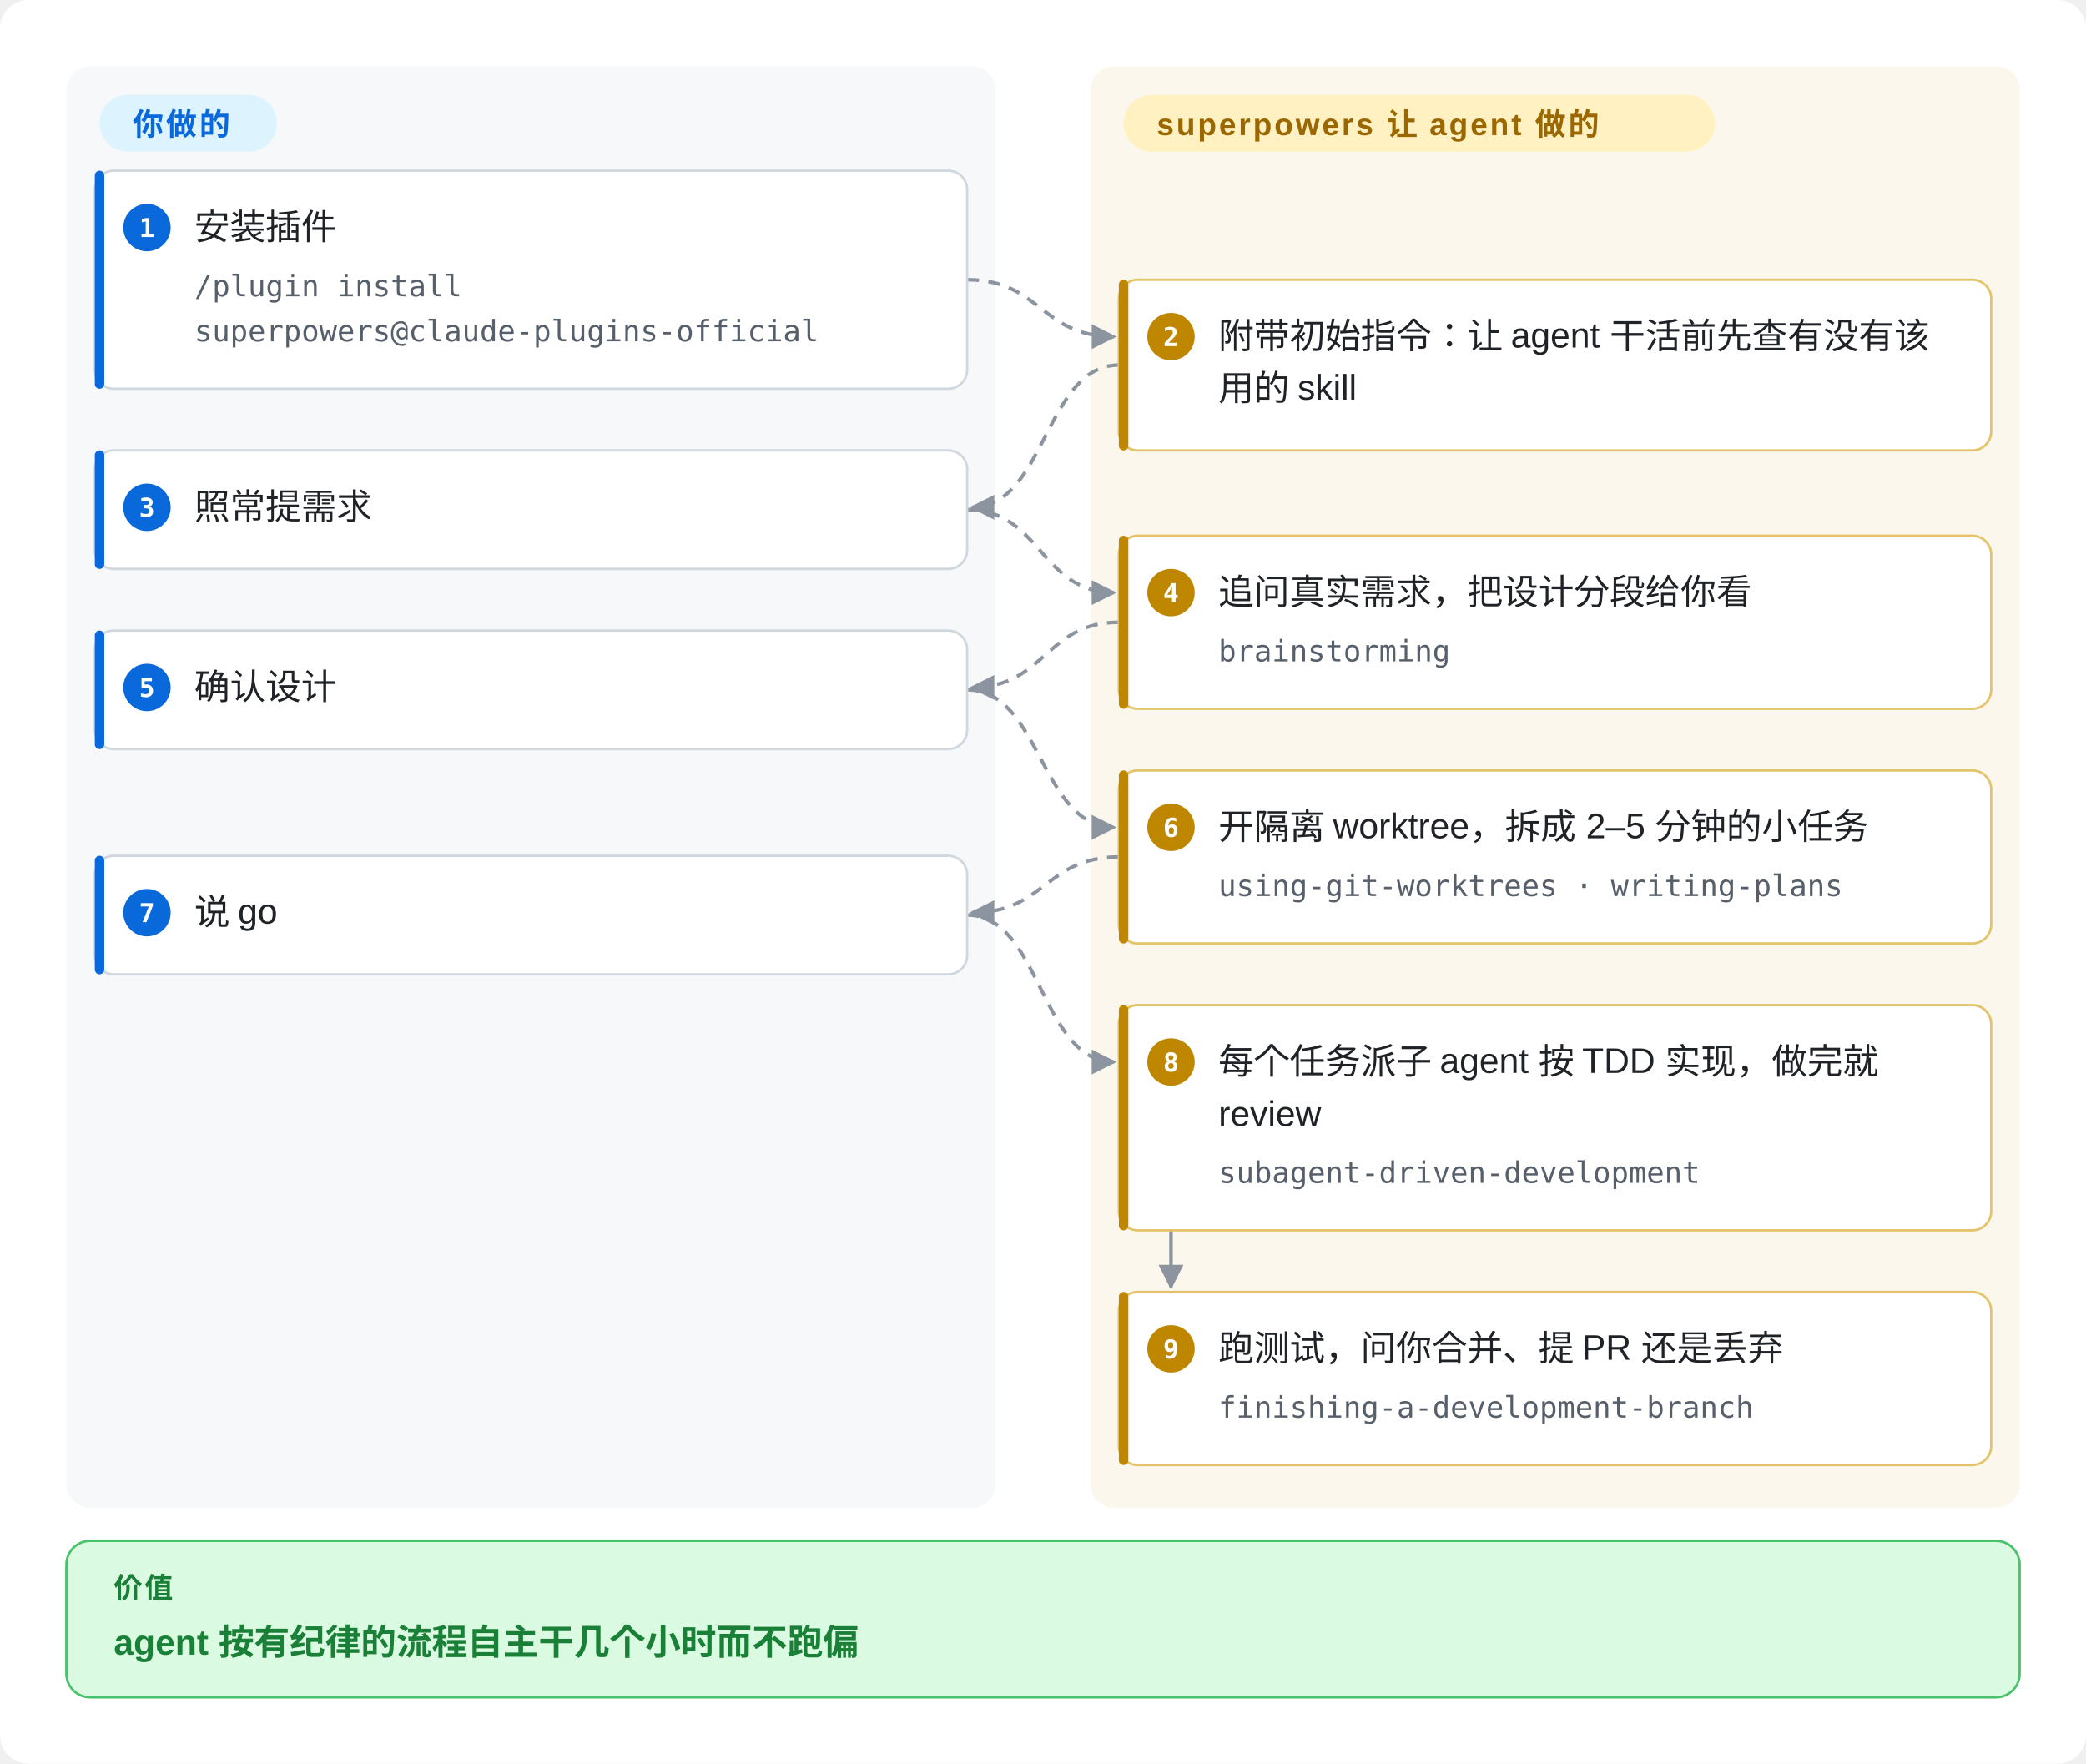
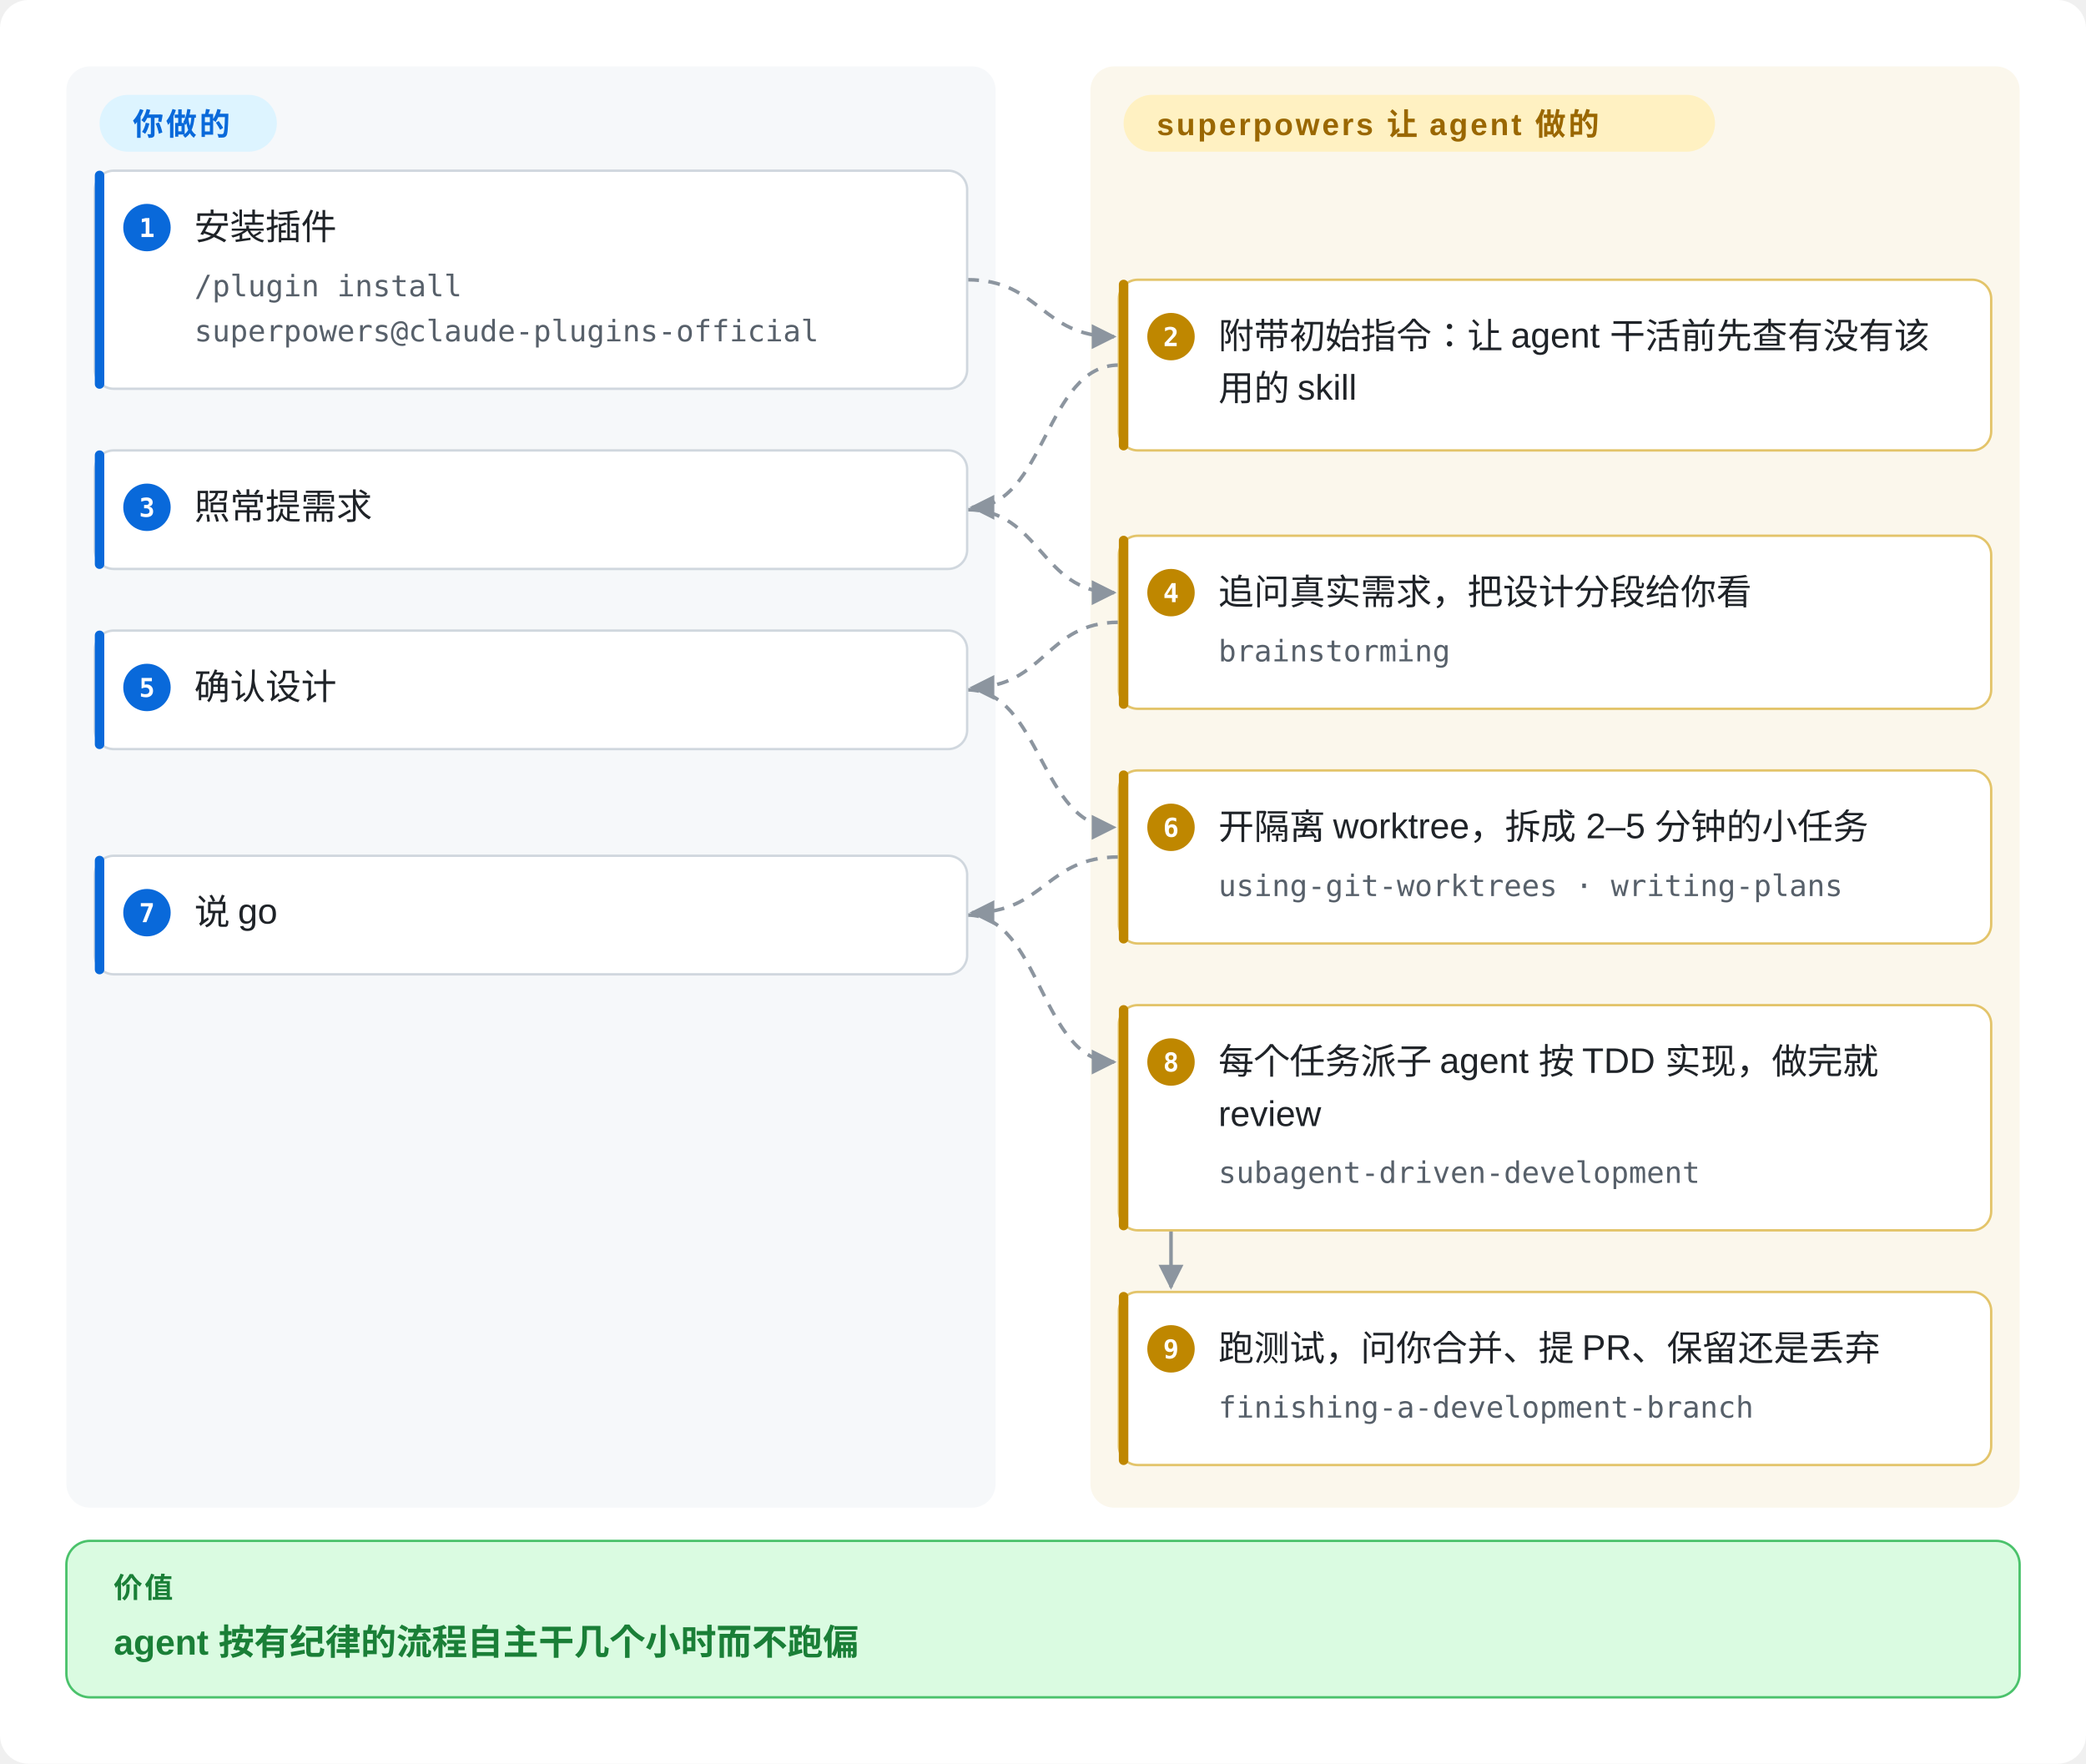
<svg xmlns="http://www.w3.org/2000/svg" width="880" height="744" viewBox="0 0 880 744" role="img">
  <style>
.bg{fill:#ffffff}.lane{fill:#f6f8fa}.laneT{fill:#fbf7ec}
.hdr{font:600 13px 'PingFang SC','Hiragino Sans GB','Microsoft YaHei','Helvetica Neue',Arial,sans-serif;letter-spacing:.08em}
.hY{fill:#0969da}.hT{fill:#9a6700}
.pillY{fill:#ddf4ff}.pillT{fill:#fff1c2}
.card{fill:#ffffff;stroke:#d0d7de;stroke-width:1}
.cardT{fill:#ffffff;stroke:#e3c46a;stroke-width:1}
.accY{fill:#0969da}.accT{fill:#bf8700}
.t{font:500 15px 'PingFang SC','Hiragino Sans GB','Microsoft YaHei','Helvetica Neue',Arial,sans-serif;fill:#1f2328}
.c{font:12.5px 'SF Mono',Menlo,Consolas,monospace;fill:#57606a}
.num{font:700 11px 'SF Mono',Menlo,Consolas,monospace;fill:#ffffff}
.edge{stroke:#8c959f;stroke-width:1.5;fill:none}
.hand{stroke:#8c959f;stroke-width:1.5;fill:none;stroke-dasharray:5 4}
.ah{fill:#8c959f}
.val{fill:#dafbe1;stroke:#4ac26b;stroke-width:1}
.valK{font:700 12px 'PingFang SC','Hiragino Sans GB','Microsoft YaHei','Helvetica Neue',Arial,sans-serif;fill:#1a7f37;letter-spacing:.08em}
.valT{font:600 15px 'PingFang SC','Hiragino Sans GB','Microsoft YaHei','Helvetica Neue',Arial,sans-serif;fill:#1a7f37}
@media (prefers-color-scheme: dark){
.bg{fill:#0d1117}.lane{fill:#161b22}.laneT{fill:#1c1a14}
.hY{fill:#58a6ff}.hT{fill:#d4a72c}.pillY{fill:#0c2d6b}.pillT{fill:#3b2e0a}
.card{fill:#0d1117;stroke:#30363d}.cardT{fill:#0d1117;stroke:#6e5a1f}
.accY{fill:#1f6feb}.accT{fill:#9e6a03}
.t{fill:#e6edf3}.c{fill:#8b949e}
.edge,.hand{stroke:#6e7681}.ah{fill:#6e7681}
.val{fill:#0f2d1a;stroke:#2ea043}.valK,.valT{fill:#3fb950}
}
</style>
  <defs>
    <marker id="a" viewBox="0 0 10 10" refX="9" refY="5" markerWidth="7" markerHeight="7" orient="auto-start-reverse">
      <path class="ah" d="M0,0 L10,5 L0,10 z" />
    </marker>
  </defs>
  <rect class="bg" width="880" height="744" rx="12" />
  <rect class="lane" x="28" y="28" width="392" height="608" rx="10" />
  <rect class="pillY" x="42" y="40" width="74.8" height="24" rx="12" />
  <text class="hdr hY" x="56" y="57">你做的</text>
  <rect class="laneT" x="460" y="28" width="392" height="608" rx="10" />
  <rect class="pillT" x="474" y="40" width="249.5" height="24" rx="12" />
  <text class="hdr hT" x="488" y="57">superpowers 让 agent 做的</text>
  <path class="hand" d="M408,118.0 C439.0,118.0 439.0,142 470,142" marker-end="url(#a)" />
  <path class="hand" d="M472,154.0 C441.0,154.0 441.0,214 410,214" marker-end="url(#a)" />
  <path class="hand" d="M408,215.0 C439.0,215.0 439.0,250 470,250" marker-end="url(#a)" />
  <path class="hand" d="M472,262.5 C441.0,262.5 441.0,290 410,290" marker-end="url(#a)" />
  <path class="hand" d="M408,291.0 C439.0,291.0 439.0,349 470,349" marker-end="url(#a)" />
  <path class="hand" d="M472,361.5 C441.0,361.5 441.0,385 410,385" marker-end="url(#a)" />
  <path class="hand" d="M408,386.0 C439.0,386.0 439.0,448 470,448" marker-end="url(#a)" />
  <path class="edge" d="M494,519 L494,543" marker-end="url(#a)" />
  <rect class="card" x="40" y="72" width="368" height="92" rx="8" />
  <rect class="accY" x="40" y="72" width="4" height="92" rx="2" />
  <circle class="accY" cx="62" cy="96" r="10" />
  <text class="num" x="62" y="100" text-anchor="middle">1</text>
  <text class="t" x="82" y="101">安装插件</text>
  <text class="c" x="82" y="125">/plugin install</text>
  <text class="c" x="82" y="144">superpowers@claude-plugins-official</text>
  <rect class="cardT" x="472" y="118" width="368" height="72" rx="8" />
  <rect class="accT" x="472" y="118" width="4" height="72" rx="2" />
  <circle class="accT" cx="494" cy="142" r="10" />
  <text class="num" x="494" y="146" text-anchor="middle">2</text>
  <text class="t" x="514" y="147">附带初始指令：让 agent 干活前先查有没有该</text>
  <text class="t" x="514" y="169">用的 skill</text>
  <rect class="card" x="40" y="190" width="368" height="50" rx="8" />
  <rect class="accY" x="40" y="190" width="4" height="50" rx="2" />
  <circle class="accY" cx="62" cy="214" r="10" />
  <text class="num" x="62" y="218" text-anchor="middle">3</text>
  <text class="t" x="82" y="219">照常提需求</text>
  <rect class="cardT" x="472" y="226" width="368" height="73" rx="8" />
  <rect class="accT" x="472" y="226" width="4" height="73" rx="2" />
  <circle class="accT" cx="494" cy="250" r="10" />
  <text class="num" x="494" y="254" text-anchor="middle">4</text>
  <text class="t" x="514" y="255">追问真实需求，把设计分段给你看</text>
  <text class="c" x="514" y="279">brainstorming</text>
  <rect class="card" x="40" y="266" width="368" height="50" rx="8" />
  <rect class="accY" x="40" y="266" width="4" height="50" rx="2" />
  <circle class="accY" cx="62" cy="290" r="10" />
  <text class="num" x="62" y="294" text-anchor="middle">5</text>
  <text class="t" x="82" y="295">确认设计</text>
  <rect class="cardT" x="472" y="325" width="368" height="73" rx="8" />
  <rect class="accT" x="472" y="325" width="4" height="73" rx="2" />
  <circle class="accT" cx="494" cy="349" r="10" />
  <text class="num" x="494" y="353" text-anchor="middle">6</text>
  <text class="t" x="514" y="354">开隔离 worktree，拆成 2–5 分钟的小任务</text>
  <text class="c" x="514" y="378">using-git-worktrees · writing-plans</text>
  <rect class="card" x="40" y="361" width="368" height="50" rx="8" />
  <rect class="accY" x="40" y="361" width="4" height="50" rx="2" />
  <circle class="accY" cx="62" cy="385" r="10" />
  <text class="num" x="62" y="389" text-anchor="middle">7</text>
  <text class="t" x="82" y="390">说 go</text>
  <rect class="cardT" x="472" y="424" width="368" height="95" rx="8" />
  <rect class="accT" x="472" y="424" width="4" height="95" rx="2" />
  <circle class="accT" cx="494" cy="448" r="10" />
  <text class="num" x="494" y="452" text-anchor="middle">8</text>
  <text class="t" x="514" y="453">每个任务派子 agent 按 TDD 实现，做完就</text>
  <text class="t" x="514" y="475">review</text>
  <text class="c" x="514" y="499">subagent-driven-development</text>
  <rect class="cardT" x="472" y="545" width="368" height="73" rx="8" />
  <rect class="accT" x="472" y="545" width="4" height="73" rx="2" />
  <circle class="accT" cx="494" cy="569" r="10" />
  <text class="num" x="494" y="573" text-anchor="middle">9</text>
-   <text class="t" x="514" y="574">跑测试，问你合并、提 PR 还是丢弃</text>
+   <text class="t" x="514" y="574">跑测试，问你合并、提 PR、保留还是丢弃</text>
  <text class="c" x="514" y="598">finishing-a-development-branch</text>
  <rect class="val" x="28" y="650" width="824" height="66" rx="10" />
  <text class="valK" x="48" y="674">价值</text>
  <text class="valT" x="48" y="698">agent 按有纪律的流程自主干几个小时而不跑偏</text>
</svg>
